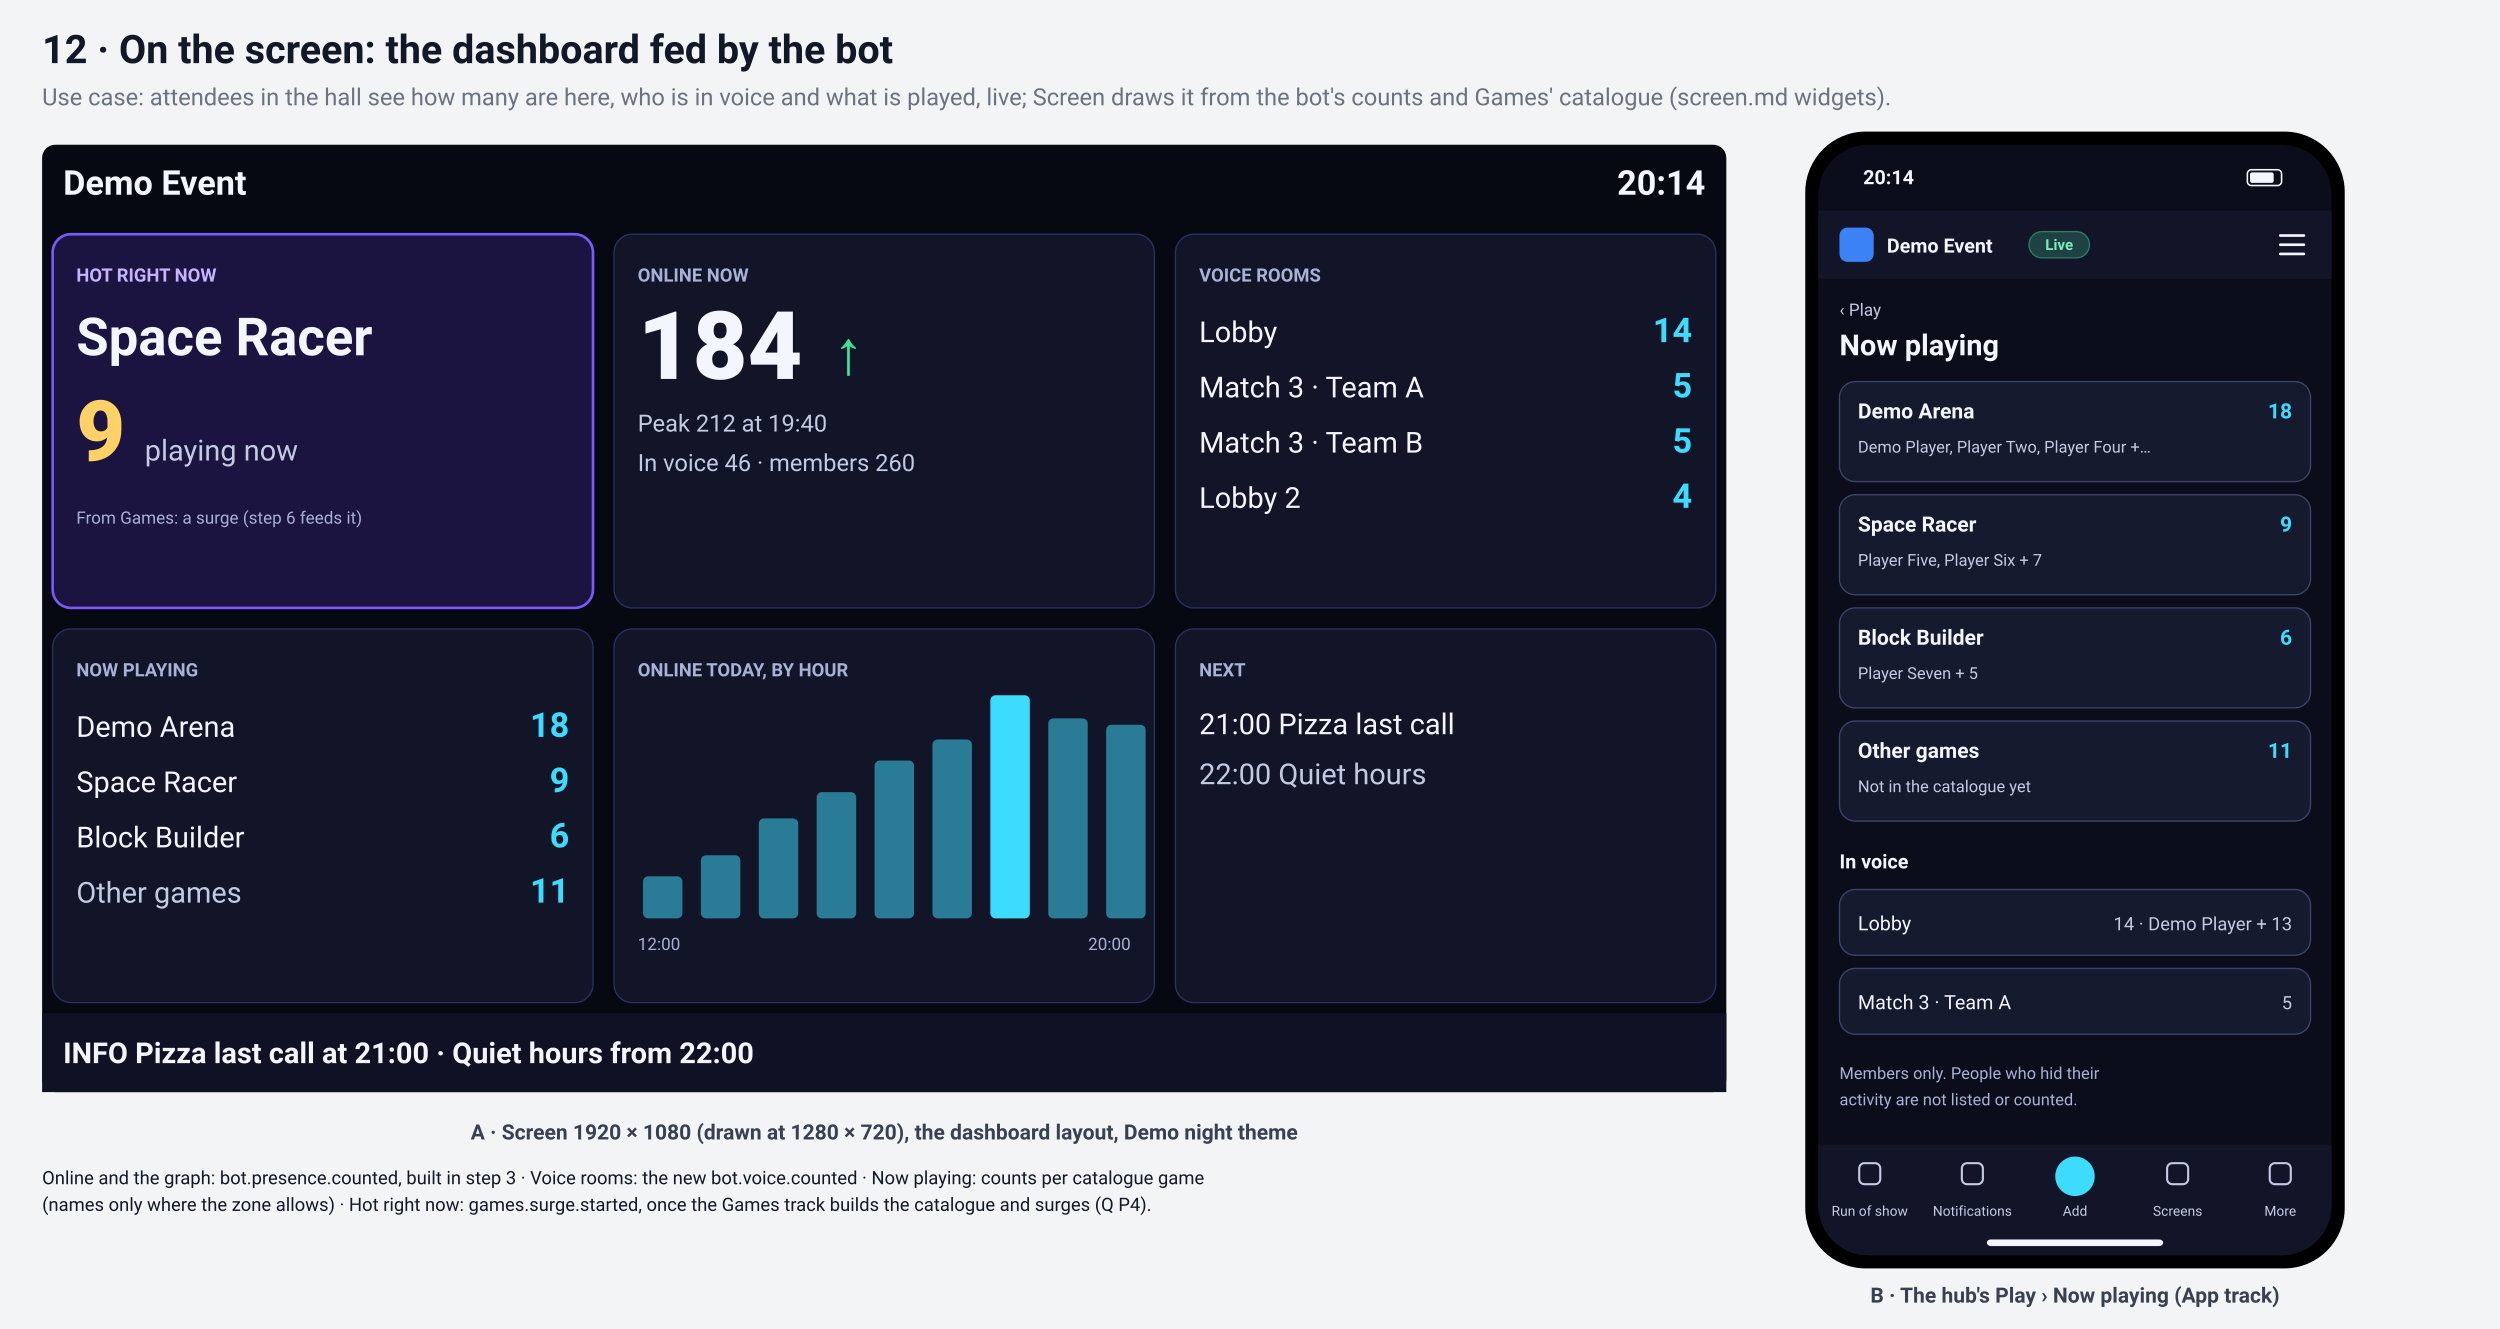
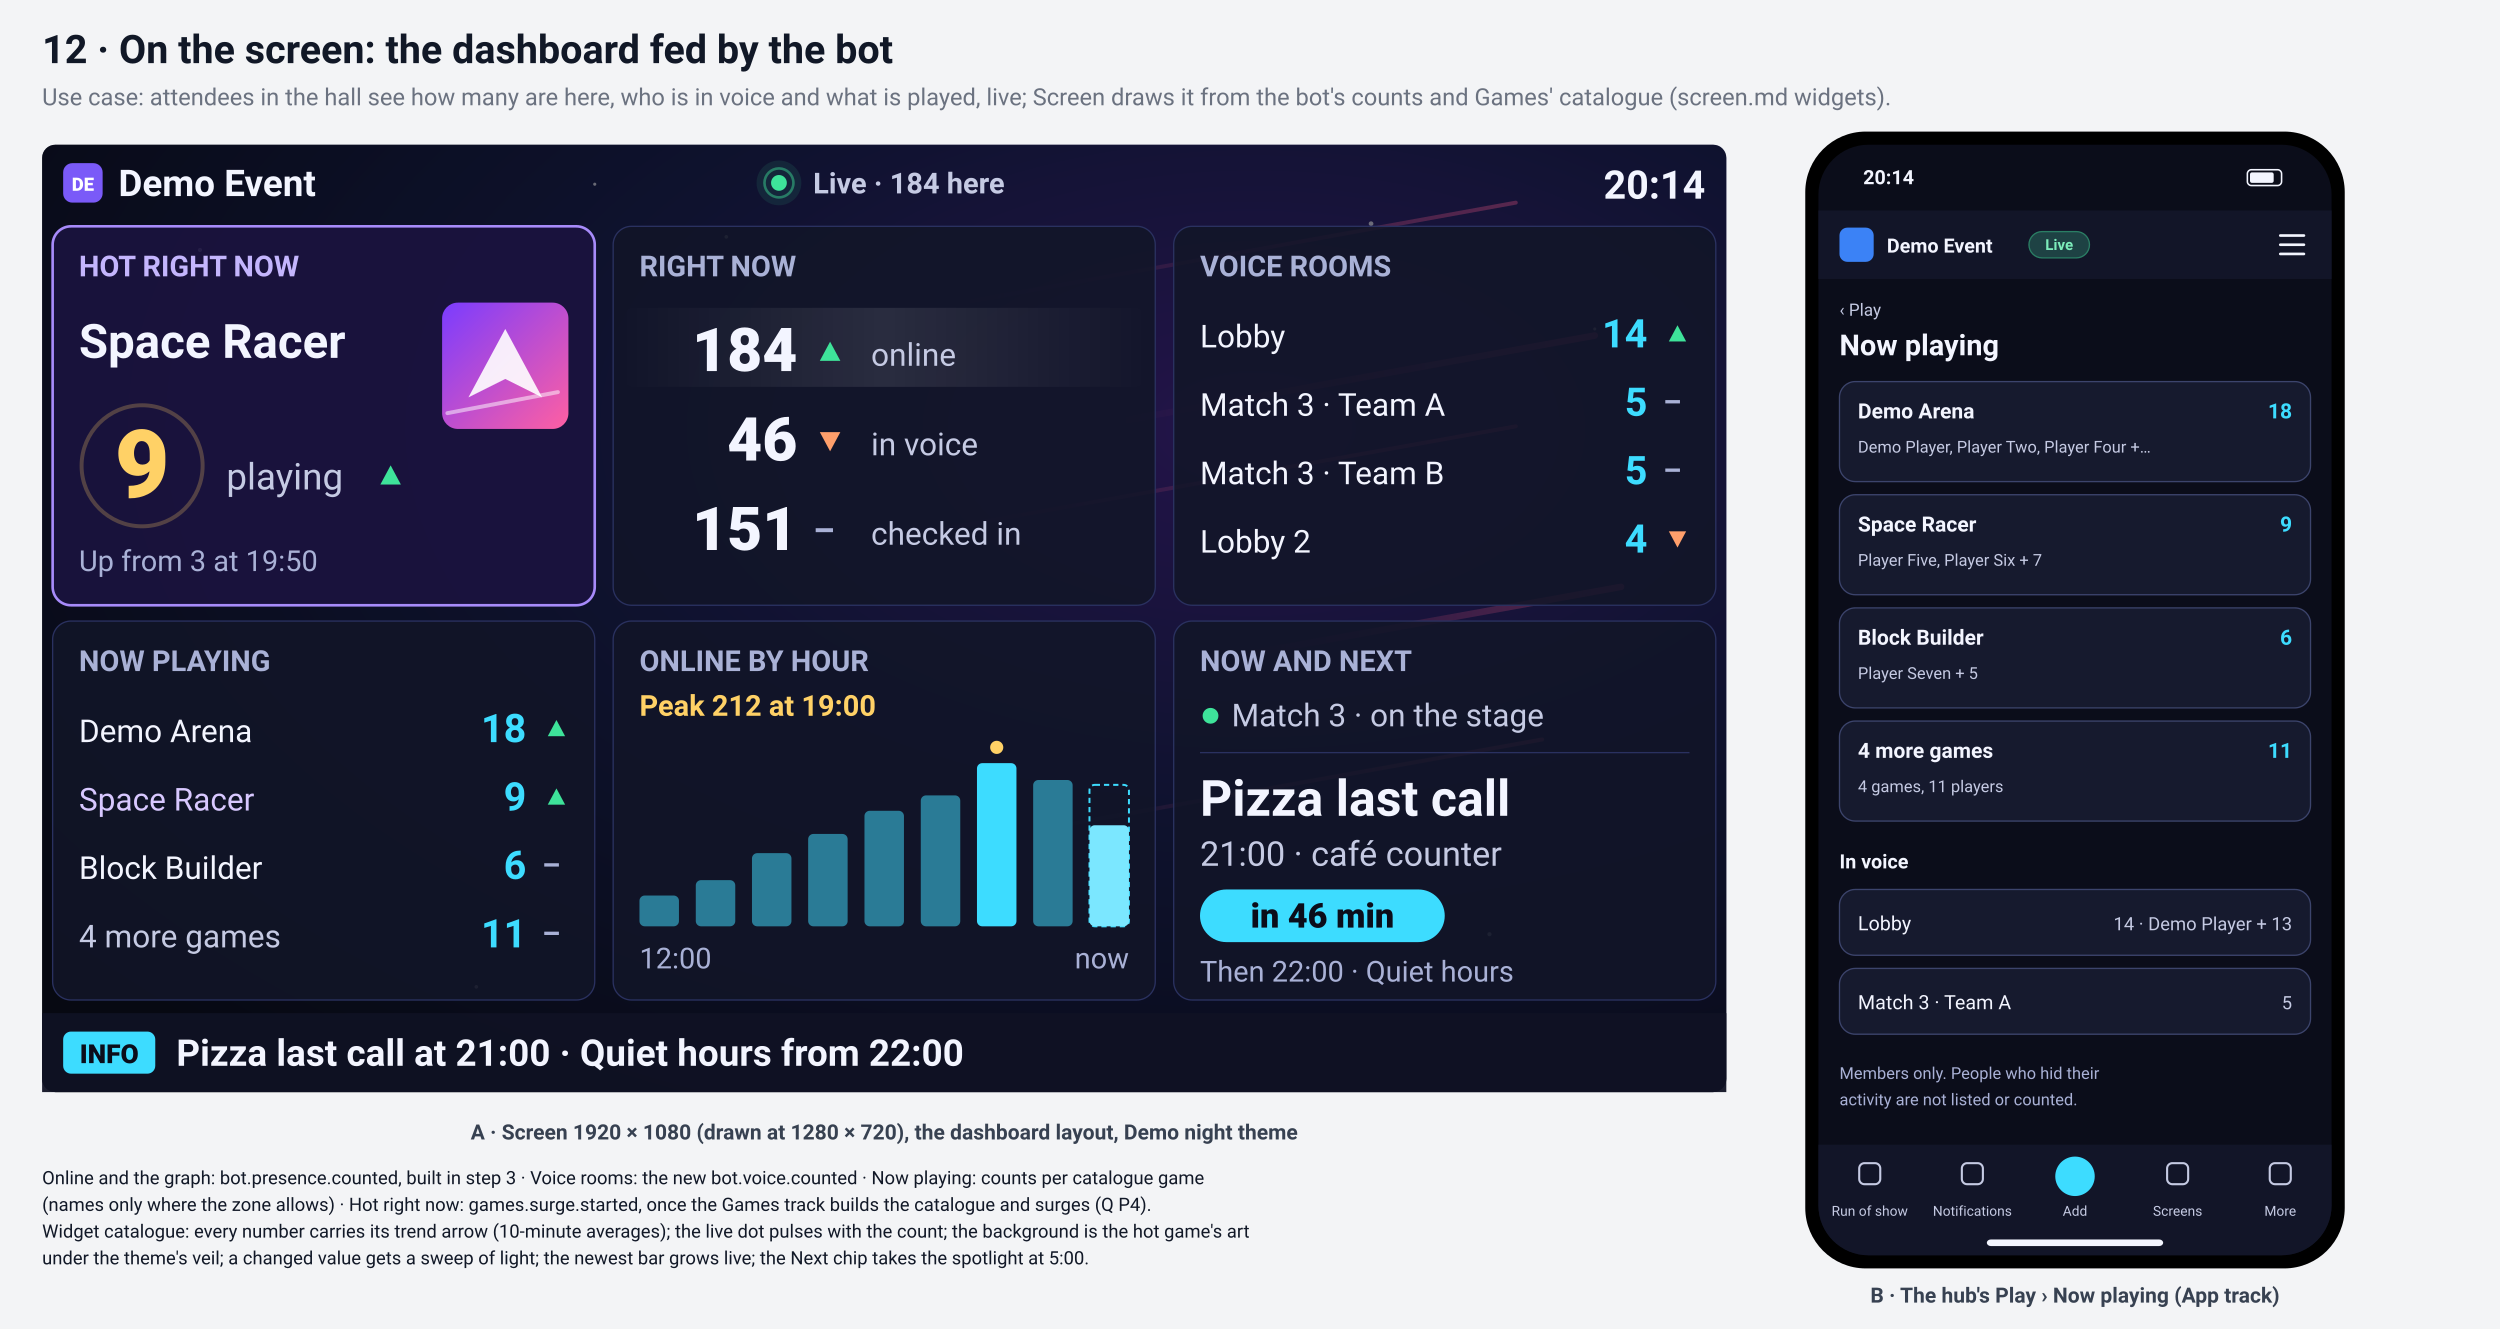
<svg xmlns="http://www.w3.org/2000/svg" viewBox="0 0 1900 1010" width="1900" height="1010" font-family="system-ui, -apple-system, 'Segoe UI', Roboto, Helvetica, Arial, sans-serif">
  <defs>
    <clipPath id="c1">
      <rect x="1382" y="110" width="390" height="844" rx="38" />
    </clipPath>
  </defs>
  <rect x="0" y="0" width="1900" height="1010" rx="0" fill="#f3f4f6" />
  <text x="32" y="48" font-size="30" fill="#111827" font-weight="700" text-anchor="start" data-box="0 1900">12 · On the screen: the dashboard fed by the bot</text>
  <text x="32" y="80" font-size="18" fill="#6b7280" font-weight="400" text-anchor="start" data-box="0 1900">Use case: attendees in the hall see how many are here, who is in voice and what is played, live; Screen draws it from the bot's counts and Games' catalogue (screen.md widgets).</text>
-   <rect x="32" y="110" width="1280" height="720" rx="10" fill="#070912" />
-   <text x="48" y="148" font-size="26" fill="#f3f5ff" font-weight="700" text-anchor="start" data-box="40 440">Demo Event</text>
-   <text x="1296" y="148" font-size="26" fill="#f3f5ff" font-weight="600" text-anchor="end" data-box="1104 1304">20:14</text>
-   <rect x="40" y="178" width="410.667" height="284" rx="14" fill="#121528" stroke="#2a3160" stroke-width="1" />
-   <rect x="40" y="178" width="410.667" height="284" rx="14" fill="#1b1340" stroke="#7a5af8" stroke-width="2" />
-   <text x="58" y="214" font-size="14" fill="#c4b5fd" font-weight="700" text-anchor="start" data-box="56 434.667">HOT RIGHT NOW</text>
-   <text x="58" y="270" font-size="40" fill="#f3f5ff" font-weight="700" text-anchor="start" data-box="56 434.667">Space Racer</text>
-   <text x="58" y="350" font-size="64" fill="#ffd166" font-weight="800" text-anchor="start" data-box="56 434.667">9</text>
-   <text x="110" y="350" font-size="22" fill="#c5cae3" font-weight="400" text-anchor="start" data-box="56 434.667">playing now</text>
-   <text x="58" y="398" font-size="13" fill="#a9b1d6" font-weight="400" text-anchor="start" data-box="56 434.667">From Games: a surge (step 6 feeds it)</text>
-   <rect x="466.667" y="178" width="410.667" height="284" rx="14" fill="#121528" stroke="#2a3160" stroke-width="1" />
-   <text x="484.667" y="214" font-size="14" fill="#a9b1d6" font-weight="700" text-anchor="start" data-box="482.667 861.333">ONLINE NOW</text>
-   <text x="484.667" y="288" font-size="72" fill="#f3f5ff" font-weight="800" text-anchor="start" data-box="482.667 861.333">184</text>
-   <text x="636.667" y="282" font-size="34" fill="#3ee39a" font-weight="700" text-anchor="start" data-box="482.667 861.333">↑</text>
-   <text x="484.667" y="328" font-size="18" fill="#c5cae3" font-weight="400" text-anchor="start" data-box="482.667 861.333">Peak 212 at 19:40</text>
-   <text x="484.667" y="358" font-size="18" fill="#c5cae3" font-weight="400" text-anchor="start" data-box="482.667 861.333">In voice 46 · members 260</text>
-   <rect x="893.333" y="178" width="410.667" height="284" rx="14" fill="#121528" stroke="#2a3160" stroke-width="1" />
-   <text x="911.333" y="214" font-size="14" fill="#a9b1d6" font-weight="700" text-anchor="start" data-box="909.333 1288">VOICE ROOMS</text>
-   <text x="911.333" y="260" font-size="22" fill="#f3f5ff" font-weight="400" text-anchor="start" data-box="909.333 1224">Lobby</text>
-   <text x="1286" y="260" font-size="26" fill="#3ddcff" font-weight="700" text-anchor="end" data-box="1224 1294">14</text>
-   <text x="911.333" y="302" font-size="22" fill="#f3f5ff" font-weight="400" text-anchor="start" data-box="909.333 1224">Match 3 · Team A</text>
-   <text x="1286" y="302" font-size="26" fill="#3ddcff" font-weight="700" text-anchor="end" data-box="1224 1294">5</text>
-   <text x="911.333" y="344" font-size="22" fill="#f3f5ff" font-weight="400" text-anchor="start" data-box="909.333 1224">Match 3 · Team B</text>
-   <text x="1286" y="344" font-size="26" fill="#3ddcff" font-weight="700" text-anchor="end" data-box="1224 1294">5</text>
-   <text x="911.333" y="386" font-size="22" fill="#f3f5ff" font-weight="400" text-anchor="start" data-box="909.333 1224">Lobby 2</text>
-   <text x="1286" y="386" font-size="26" fill="#3ddcff" font-weight="700" text-anchor="end" data-box="1224 1294">4</text>
-   <rect x="40" y="478" width="410.667" height="284" rx="14" fill="#121528" stroke="#2a3160" stroke-width="1" />
-   <text x="58" y="514" font-size="14" fill="#a9b1d6" font-weight="700" text-anchor="start" data-box="56 434.667">NOW PLAYING</text>
-   <text x="58" y="560" font-size="22" fill="#f3f5ff" font-weight="400" text-anchor="start" data-box="56 370.667">Demo Arena</text>
-   <text x="432.667" y="560" font-size="26" fill="#3ddcff" font-weight="700" text-anchor="end" data-box="370.667 440.667">18</text>
-   <text x="58" y="602" font-size="22" fill="#f3f5ff" font-weight="400" text-anchor="start" data-box="56 370.667">Space Racer</text>
-   <text x="432.667" y="602" font-size="26" fill="#3ddcff" font-weight="700" text-anchor="end" data-box="370.667 440.667">9</text>
-   <text x="58" y="644" font-size="22" fill="#f3f5ff" font-weight="400" text-anchor="start" data-box="56 370.667">Block Builder</text>
-   <text x="432.667" y="644" font-size="26" fill="#3ddcff" font-weight="700" text-anchor="end" data-box="370.667 440.667">6</text>
-   <text x="58" y="686" font-size="22" fill="#c5cae3" font-weight="400" text-anchor="start" data-box="56 370.667">Other games</text>
-   <text x="432.667" y="686" font-size="26" fill="#3ddcff" font-weight="700" text-anchor="end" data-box="370.667 440.667">11</text>
-   <rect x="466.667" y="478" width="410.667" height="284" rx="14" fill="#121528" stroke="#2a3160" stroke-width="1" />
-   <text x="484.667" y="514" font-size="14" fill="#a9b1d6" font-weight="700" text-anchor="start" data-box="482.667 861.333">ONLINE TODAY, BY HOUR</text>
-   <rect x="488.667" y="666" width="30" height="32" rx="4" fill="#2a7b96" />
-   <rect x="532.667" y="650" width="30" height="48" rx="4" fill="#2a7b96" />
-   <rect x="576.667" y="622" width="30" height="76" rx="4" fill="#2a7b96" />
-   <rect x="620.667" y="602" width="30" height="96" rx="4" fill="#2a7b96" />
-   <rect x="664.667" y="578" width="30" height="120" rx="4" fill="#2a7b96" />
-   <rect x="708.667" y="562" width="30" height="136" rx="4" fill="#2a7b96" />
-   <rect x="752.667" y="528.4" width="30" height="169.6" rx="4" fill="#3ddcff" />
-   <rect x="796.667" y="546" width="30" height="152" rx="4" fill="#2a7b96" />
-   <rect x="840.667" y="550.8" width="30" height="147.2" rx="4" fill="#2a7b96" />
-   <text x="484.667" y="722" font-size="13" fill="#a9b1d6" font-weight="400" text-anchor="start" data-box="482.667 861.333">12:00</text>
-   <text x="859.333" y="722" font-size="13" fill="#a9b1d6" font-weight="400" text-anchor="end" data-box="482.667 861.333">20:00</text>
-   <rect x="893.333" y="478" width="410.667" height="284" rx="14" fill="#121528" stroke="#2a3160" stroke-width="1" />
-   <text x="911.333" y="514" font-size="14" fill="#a9b1d6" font-weight="700" text-anchor="start" data-box="909.333 1288">NEXT</text>
-   <text x="911.333" y="558" font-size="22" fill="#f3f5ff" font-weight="400" text-anchor="start" data-box="909.333 1288">21:00 Pizza last call</text>
-   <text x="911.333" y="596" font-size="22" fill="#c5cae3" font-weight="400" text-anchor="start" data-box="909.333 1288">22:00 Quiet hours</text>
-   <rect x="32" y="770" width="1280" height="60" rx="0" fill="#0f1224" />
-   <text x="48" y="808" font-size="22" fill="#f3f5ff" font-weight="600" text-anchor="start" data-box="40 1304">INFO  Pizza last call at 21:00 · Quiet hours from 22:00</text>
+   <defs>
+     <clipPath id="s12clip">
+       <rect x="32" y="110" width="1280" height="720" rx="10" />
+     </clipPath>
+     <radialGradient id="s12bg" cx="0.72" cy="0.3" r="0.9">
+       <stop offset="0" stop-color="#3b1d78" />
+       <stop offset="0.45" stop-color="#151a46" />
+       <stop offset="1" stop-color="#070912" />
+     </radialGradient>
+     <linearGradient id="s12streak" x1="0" y1="0" x2="1" y2="0">
+       <stop offset="0" stop-color="#ff5fa2" stop-opacity="0" />
+       <stop offset="1" stop-color="#ff5fa2" stop-opacity="0.55" />
+     </linearGradient>
+     <linearGradient id="s12cover" x1="0" y1="0" x2="1" y2="1">
+       <stop offset="0" stop-color="#7a3cff" />
+       <stop offset="1" stop-color="#ff5fa2" />
+     </linearGradient>
+     <linearGradient id="s12sweep" x1="0" y1="0" x2="1" y2="0">
+       <stop offset="0" stop-color="#ffffff" stop-opacity="0" />
+       <stop offset="0.5" stop-color="#ffffff" stop-opacity="0.10" />
+       <stop offset="1" stop-color="#ffffff" stop-opacity="0" />
+     </linearGradient>
+   </defs>
+   <g clip-path="url(#s12clip)">
+     <rect x="32" y="110" width="1280" height="720" rx="0" fill="url(#s12bg)" />
+     <path d="M732,230 l420,-76" stroke="url(#s12streak)" stroke-width="3" stroke-linecap="round" />
+     <path d="M852,320 l360,-65" stroke="url(#s12streak)" stroke-width="5" stroke-linecap="round" />
+     <path d="M672,410 l480,-86" stroke="url(#s12streak)" stroke-width="3" stroke-linecap="round" />
+     <path d="M932,500 l300,-54" stroke="url(#s12streak)" stroke-width="5" stroke-linecap="round" />
+     <path d="M792,630 l380,-68" stroke="url(#s12streak)" stroke-width="3" stroke-linecap="round" />
+     <circle cx="152" cy="190" r="1.6" fill="#ffffff" fill-opacity="0.7" />
+     <circle cx="452" cy="140" r="1.2" fill="#ffffff" fill-opacity="0.7" />
+     <circle cx="552" cy="180" r="1.4" fill="#ffffff" fill-opacity="0.7" />
+     <circle cx="1042" cy="170" r="1.8" fill="#ffffff" fill-opacity="0.7" />
+     <circle cx="1212" cy="250" r="1.2" fill="#ffffff" fill-opacity="0.7" />
+     <circle cx="362" cy="750" r="1.4" fill="#ffffff" fill-opacity="0.7" />
+     <circle cx="1132" cy="710" r="1.6" fill="#ffffff" fill-opacity="0.7" />
+     <rect x="32" y="110" width="1280" height="720" rx="0" fill="#070912" fill-opacity="0.45" />
+   </g>
+   <rect x="48" y="124" width="30" height="30" rx="7" fill="#7a5af8" />
+   <text x="63" y="145" font-size="14" fill="#fff" font-weight="800" text-anchor="middle" data-box="48 78">DE</text>
+   <text x="90" y="149" font-size="28" fill="#f3f5ff" font-weight="700" text-anchor="start" data-box="86 432">Demo Event</text>
+   <circle cx="592" cy="139" r="17" fill="#3ee39a" fill-opacity="0.10" />
+   <circle cx="592" cy="139" r="11" fill="none" stroke="#3ee39a" stroke-opacity="0.45" stroke-width="2" />
+   <circle cx="592" cy="139" r="6" fill="#3ee39a" />
+   <text x="618" y="147" font-size="22" fill="#c5cae3" font-weight="600" text-anchor="start" data-box="614 932">Live · 184 here</text>
+   <text x="1296" y="151" font-size="30" fill="#f3f5ff" font-weight="600" text-anchor="end" data-box="1132 1302">20:14</text>
+   <rect x="40" y="172" width="412" height="288" rx="14" fill="#1b1340" stroke="#a78bfa" stroke-width="2" fill-opacity="0.86" />
+   <text x="60" y="210" font-size="22" fill="#c4b5fd" font-weight="700" text-anchor="start" data-box="56 436">HOT RIGHT NOW</text>
+   <rect x="336" y="230" width="96" height="96" rx="12" fill="url(#s12cover)" />
+   <path d="M356,302 l28,-52 l28,52 l-28,-14 z" fill="#ffffff" fill-opacity="0.9" />
+   <path d="M340,314 l84,-16" stroke="#ffffff" stroke-opacity="0.5" stroke-width="3" stroke-linecap="round" />
+   <text x="60" y="272" font-size="36" fill="#f3f5ff" font-weight="700" text-anchor="start" data-box="56 330">Space Racer</text>
+   <circle cx="108" cy="354" r="46" fill="none" stroke="#ffd166" stroke-opacity="0.25" stroke-width="3" />
+   <text x="108" y="378" font-size="72" fill="#ffd166" font-weight="800" text-anchor="middle" data-box="62 154">9</text>
+   <text x="172" y="372" font-size="28" fill="#c5cae3" font-weight="400" text-anchor="start" data-box="168 290">playing</text>
+   <text x="284" y="370" font-size="26" fill="#3ee39a" font-weight="700" text-anchor="start" data-box="282 314">▲</text>
+   <text x="60" y="434" font-size="22" fill="#a9b1d6" font-weight="400" text-anchor="start" data-box="56 436">Up from 3 at 19:50</text>
+   <rect x="466" y="172" width="412" height="288" rx="14" fill="#121528" stroke="#2a3160" stroke-width="1" fill-opacity="0.86" />
+   <text x="486" y="210" font-size="22" fill="#a9b1d6" font-weight="700" text-anchor="start" data-box="482 862">RIGHT NOW</text>
+   <rect x="472" y="234" width="400" height="60" rx="10" fill="url(#s12sweep)" />
+   <text x="606" y="282" font-size="46" fill="#f3f5ff" font-weight="800" text-anchor="end" data-box="482 610">184</text>
+   <text x="618" y="276" font-size="26" fill="#3ee39a" font-weight="700" text-anchor="start" data-box="616 648">▲</text>
+   <text x="662" y="278" font-size="24" fill="#c5cae3" font-weight="400" text-anchor="start" data-box="658 862">online</text>
+   <text x="606" y="350" font-size="46" fill="#f3f5ff" font-weight="800" text-anchor="end" data-box="482 610">46</text>
+   <text x="618" y="344" font-size="26" fill="#ff9f6b" font-weight="700" text-anchor="start" data-box="616 648">▼</text>
+   <text x="662" y="346" font-size="24" fill="#c5cae3" font-weight="400" text-anchor="start" data-box="658 862">in voice</text>
+   <text x="606" y="418" font-size="46" fill="#f3f5ff" font-weight="800" text-anchor="end" data-box="482 610">151</text>
+   <text x="618" y="412" font-size="26" fill="#a9b1d6" font-weight="700" text-anchor="start" data-box="616 648">–</text>
+   <text x="662" y="414" font-size="24" fill="#c5cae3" font-weight="400" text-anchor="start" data-box="658 862">checked in</text>
+   <rect x="892" y="172" width="412" height="288" rx="14" fill="#121528" stroke="#2a3160" stroke-width="1" fill-opacity="0.86" />
+   <text x="912" y="210" font-size="22" fill="#a9b1d6" font-weight="700" text-anchor="start" data-box="908 1288">VOICE ROOMS</text>
+   <text x="912" y="264" font-size="24" fill="#f3f5ff" font-weight="400" text-anchor="start" data-box="908 1194">Lobby</text>
+   <text x="1252" y="264" font-size="30" fill="#3ddcff" font-weight="700" text-anchor="end" data-box="1194 1256">14</text>
+   <text x="1264" y="261" font-size="22" fill="#3ee39a" font-weight="700" text-anchor="start" data-box="1262 1290">▲</text>
+   <text x="912" y="316" font-size="24" fill="#f3f5ff" font-weight="400" text-anchor="start" data-box="908 1194">Match 3 · Team A</text>
+   <text x="1252" y="316" font-size="30" fill="#3ddcff" font-weight="700" text-anchor="end" data-box="1194 1256">5</text>
+   <text x="1264" y="313" font-size="22" fill="#a9b1d6" font-weight="700" text-anchor="start" data-box="1262 1290">–</text>
+   <text x="912" y="368" font-size="24" fill="#f3f5ff" font-weight="400" text-anchor="start" data-box="908 1194">Match 3 · Team B</text>
+   <text x="1252" y="368" font-size="30" fill="#3ddcff" font-weight="700" text-anchor="end" data-box="1194 1256">5</text>
+   <text x="1264" y="365" font-size="22" fill="#a9b1d6" font-weight="700" text-anchor="start" data-box="1262 1290">–</text>
+   <text x="912" y="420" font-size="24" fill="#f3f5ff" font-weight="400" text-anchor="start" data-box="908 1194">Lobby 2</text>
+   <text x="1252" y="420" font-size="30" fill="#3ddcff" font-weight="700" text-anchor="end" data-box="1194 1256">4</text>
+   <text x="1264" y="417" font-size="22" fill="#ff9f6b" font-weight="700" text-anchor="start" data-box="1262 1290">▼</text>
+   <rect x="40" y="472" width="412" height="288" rx="14" fill="#121528" stroke="#2a3160" stroke-width="1" fill-opacity="0.86" />
+   <text x="60" y="510" font-size="22" fill="#a9b1d6" font-weight="700" text-anchor="start" data-box="56 436">NOW PLAYING</text>
+   <text x="60" y="564" font-size="24" fill="#f3f5ff" font-weight="400" text-anchor="start" data-box="56 342">Demo Arena</text>
+   <text x="400" y="564" font-size="30" fill="#3ddcff" font-weight="700" text-anchor="end" data-box="342 404">18</text>
+   <text x="412" y="561" font-size="22" fill="#3ee39a" font-weight="700" text-anchor="start" data-box="410 438">▲</text>
+   <text x="60" y="616" font-size="24" fill="#d8c8ff" font-weight="400" text-anchor="start" data-box="56 342">Space Racer</text>
+   <text x="400" y="616" font-size="30" fill="#3ddcff" font-weight="700" text-anchor="end" data-box="342 404">9</text>
+   <text x="412" y="613" font-size="22" fill="#3ee39a" font-weight="700" text-anchor="start" data-box="410 438">▲</text>
+   <text x="60" y="668" font-size="24" fill="#f3f5ff" font-weight="400" text-anchor="start" data-box="56 342">Block Builder</text>
+   <text x="400" y="668" font-size="30" fill="#3ddcff" font-weight="700" text-anchor="end" data-box="342 404">6</text>
+   <text x="412" y="665" font-size="22" fill="#a9b1d6" font-weight="700" text-anchor="start" data-box="410 438">–</text>
+   <text x="60" y="720" font-size="24" fill="#c5cae3" font-weight="400" text-anchor="start" data-box="56 342">4 more games</text>
+   <text x="400" y="720" font-size="30" fill="#3ddcff" font-weight="700" text-anchor="end" data-box="342 404">11</text>
+   <text x="412" y="717" font-size="22" fill="#a9b1d6" font-weight="700" text-anchor="start" data-box="410 438">–</text>
+   <rect x="466" y="472" width="412" height="288" rx="14" fill="#121528" stroke="#2a3160" stroke-width="1" fill-opacity="0.86" />
+   <text x="486" y="510" font-size="22" fill="#a9b1d6" font-weight="700" text-anchor="start" data-box="482 862">ONLINE BY HOUR</text>
+   <rect x="486.0" y="680.6" width="30" height="23.4" rx="4" fill="#2a7b96" />
+   <rect x="528.8" y="668.9" width="30" height="35.1" rx="4" fill="#2a7b96" />
+   <rect x="571.5" y="648.4" width="30" height="55.6" rx="4" fill="#2a7b96" />
+   <rect x="614.2" y="633.8" width="30" height="70.2" rx="4" fill="#2a7b96" />
+   <rect x="657.0" y="616.2" width="30" height="87.8" rx="4" fill="#2a7b96" />
+   <rect x="699.8" y="604.5" width="30" height="99.5" rx="4" fill="#2a7b96" />
+   <rect x="742.5" y="580.0" width="30" height="124.0" rx="4" fill="#3ddcff" />
+   <circle cx="757.5" cy="568.0" r="5" fill="#ffd166" />
+   <rect x="785.2" y="592.8" width="30" height="111.2" rx="4" fill="#2a7b96" />
+   <rect x="828.0" y="596.5" width="30" height="107.5" rx="4" fill="none" stroke="#3ddcff" stroke-width="1.5" stroke-dasharray="4 3" />
+   <rect x="828.0" y="627.2" width="30" height="76.8" rx="4" fill="#7be7ff" />
+   <text x="486" y="544" font-size="22" fill="#ffd166" font-weight="600" text-anchor="start" data-box="482 862">Peak 212 at 19:00</text>
+   <text x="486" y="736" font-size="22" fill="#a9b1d6" font-weight="400" text-anchor="start" data-box="482 586">12:00</text>
+   <text x="858" y="736" font-size="22" fill="#a9b1d6" font-weight="400" text-anchor="end" data-box="766 862">now</text>
+   <rect x="892" y="472" width="412" height="288" rx="14" fill="#121528" stroke="#2a3160" stroke-width="1" fill-opacity="0.86" />
+   <text x="912" y="510" font-size="22" fill="#a9b1d6" font-weight="700" text-anchor="start" data-box="908 1288">NOW AND NEXT</text>
+   <circle cx="920" cy="544" r="6" fill="#3ee39a" />
+   <text x="936" y="552" font-size="24" fill="#c5cae3" font-weight="400" text-anchor="start" data-box="932 1288">Match 3 · on the stage</text>
+   <line x1="912" y1="572" x2="1284" y2="572" stroke="#2a3160" stroke-width="1" />
+   <text x="912" y="620" font-size="38" fill="#f3f5ff" font-weight="700" text-anchor="start" data-box="908 1288">Pizza last call</text>
+   <text x="912" y="658" font-size="26" fill="#c5cae3" font-weight="400" text-anchor="start" data-box="908 1288">21:00 · café counter</text>
+   <rect x="912" y="676" width="186" height="40" rx="20" fill="#3ddcff" />
+   <text x="1005" y="705" font-size="26" fill="#0b0d1a" font-weight="800" text-anchor="middle" data-box="914 1096">in 46 min</text>
+   <text x="912" y="746" font-size="22" fill="#a9b1d6" font-weight="400" text-anchor="start" data-box="908 1288">Then 22:00 · Quiet hours</text>
+   <rect x="32" y="770" width="1280" height="60" rx="0" fill="#0f1224" fill-opacity="0.94" />
+   <rect x="48" y="784" width="70" height="32" rx="6" fill="#3ddcff" />
+   <text x="83" y="808" font-size="20" fill="#0b0d1a" font-weight="800" text-anchor="middle" data-box="50 116">INFO</text>
+   <text x="134" y="810" font-size="28" fill="#f3f5ff" font-weight="600" text-anchor="start" data-box="130 1302">Pizza last call at 21:00 · Quiet hours from 22:00</text>
  <text x="672" y="866" font-size="16" fill="#374151" font-weight="600" text-anchor="middle" data-box="32 1312">A · Screen 1920 × 1080 (drawn at 1280 × 720), the dashboard layout, Demo night theme</text>
  <text x="32" y="900" font-size="14" fill="#111827" font-weight="400" text-anchor="start" data-box="32 1312">Online and the graph: bot.presence.counted, built in step 3 · Voice rooms: the new bot.voice.counted · Now playing: counts per catalogue game</text>
  <text x="32" y="920.3" font-size="14" fill="#111827" font-weight="400" text-anchor="start" data-box="32 1312">(names only where the zone allows) · Hot right now: games.surge.started, once the Games track builds the catalogue and surges (Q P4).</text>
+   <text x="32" y="940.6" font-size="14" fill="#111827" font-weight="400" text-anchor="start" data-box="32 1312">Widget catalogue: every number carries its trend arrow (10-minute averages); the live dot pulses with the count; the background is the hot game's art</text>
+   <text x="32" y="960.9" font-size="14" fill="#111827" font-weight="400" text-anchor="start" data-box="32 1312">under the theme's veil; a changed value gets a sweep of light; the newest bar grows live; the Next chip takes the spotlight at 5:00.</text>
  <rect x="1372" y="100" width="410" height="864" rx="46" fill="#000" />
  <g clip-path="url(#c1)">
    <rect x="1382" y="110" width="390" height="844" rx="0" fill="#0b0d1a" />
    <text x="1416" y="140" font-size="15" fill="#f3f5ff" font-weight="600" text-anchor="start" data-box="1382 1772">20:14</text>
    <rect x="1708" y="129" width="26" height="12" rx="3" fill="none" stroke="#f3f5ff" stroke-width="1.2" />
    <rect x="1710" y="131" width="18" height="8" rx="1.5" fill="#f3f5ff" />
    <rect x="1382" y="160" width="390" height="52" rx="0" fill="#121528" />
    <rect x="1398" y="173" width="26" height="26" rx="6" fill="#3b82f6" />
    <text x="1434" y="192" font-size="15" fill="#f3f5ff" font-weight="600" text-anchor="start" data-box="1382 1772">Demo Event</text>
    <rect x="1542" y="176" width="46" height="20" rx="10" fill="#1e4244" stroke="#2a7e64" stroke-width="1" />
    <text x="1565" y="190" font-size="11.5" fill="#7cecba" font-weight="600" text-anchor="middle" data-box="1544 1586">Live</text>
    <rect x="1732" y="178" width="20" height="2" rx="1" fill="#f3f5ff" />
    <rect x="1732" y="185" width="20" height="2" rx="1" fill="#f3f5ff" />
    <rect x="1732" y="192" width="20" height="2" rx="1" fill="#f3f5ff" />
    <text x="1398" y="240" font-size="13" fill="#c5cae3" font-weight="400" text-anchor="start" data-box="1382 1772">‹ Play</text>
    <text x="1398" y="270" font-size="22" fill="#f3f5ff" font-weight="600" text-anchor="start" data-box="1382 1772">Now playing</text>
    <rect x="1382" y="870" width="390" height="84" rx="0" fill="#121528" />
    <rect x="1413" y="884" width="16" height="16" rx="4" fill="none" stroke="#c5cae3" stroke-width="1.6" />
    <text x="1421" y="924" font-size="10.5" fill="#c5cae3" font-weight="400" text-anchor="middle" data-box="1382 1460">Run of show</text>
    <rect x="1491" y="884" width="16" height="16" rx="4" fill="none" stroke="#c5cae3" stroke-width="1.6" />
    <text x="1499" y="924" font-size="10.5" fill="#c5cae3" font-weight="400" text-anchor="middle" data-box="1460 1538">Notifications</text>
    <circle cx="1577" cy="894" r="15" fill="#3ddcff" />
    <text x="1577" y="924" font-size="10.5" fill="#c5cae3" font-weight="400" text-anchor="middle" data-box="1538 1616">Add</text>
    <rect x="1647" y="884" width="16" height="16" rx="4" fill="none" stroke="#c5cae3" stroke-width="1.6" />
    <text x="1655" y="924" font-size="10.5" fill="#c5cae3" font-weight="400" text-anchor="middle" data-box="1616 1694">Screens</text>
    <rect x="1725" y="884" width="16" height="16" rx="4" fill="none" stroke="#c5cae3" stroke-width="1.6" />
    <text x="1733" y="924" font-size="10.5" fill="#c5cae3" font-weight="400" text-anchor="middle" data-box="1694 1772">More</text>
    <rect x="1510" y="942" width="134" height="5" rx="3" fill="#f3f5ff" />
    <rect x="1398" y="290" width="358" height="76" rx="12" fill="#161a2e" stroke="#3c446c" stroke-width="1" />
    <text x="1412" y="318" font-size="16" fill="#f3f5ff" font-weight="600" text-anchor="start" data-box="1412 1742">Demo Arena</text>
    <text x="1742" y="318" font-size="16" fill="#3ddcff" font-weight="700" text-anchor="end" data-box="1412 1742">18</text>
    <text x="1412" y="344" font-size="12.5" fill="#c5cae3" font-weight="400" text-anchor="start" data-box="1412 1742">Demo Player, Player Two, Player Four +…</text>
    <rect x="1398" y="376" width="358" height="76" rx="12" fill="#161a2e" stroke="#3c446c" stroke-width="1" />
    <text x="1412" y="404" font-size="16" fill="#f3f5ff" font-weight="600" text-anchor="start" data-box="1412 1742">Space Racer</text>
    <text x="1742" y="404" font-size="16" fill="#3ddcff" font-weight="700" text-anchor="end" data-box="1412 1742">9</text>
    <text x="1412" y="430" font-size="12.5" fill="#c5cae3" font-weight="400" text-anchor="start" data-box="1412 1742">Player Five, Player Six + 7</text>
    <rect x="1398" y="462" width="358" height="76" rx="12" fill="#161a2e" stroke="#3c446c" stroke-width="1" />
    <text x="1412" y="490" font-size="16" fill="#f3f5ff" font-weight="600" text-anchor="start" data-box="1412 1742">Block Builder</text>
    <text x="1742" y="490" font-size="16" fill="#3ddcff" font-weight="700" text-anchor="end" data-box="1412 1742">6</text>
    <text x="1412" y="516" font-size="12.5" fill="#c5cae3" font-weight="400" text-anchor="start" data-box="1412 1742">Player Seven + 5</text>
    <rect x="1398" y="548" width="358" height="76" rx="12" fill="#161a2e" stroke="#3c446c" stroke-width="1" />
-     <text x="1412" y="576" font-size="16" fill="#f3f5ff" font-weight="600" text-anchor="start" data-box="1412 1742">Other games</text>
+     <text x="1412" y="576" font-size="16" fill="#f3f5ff" font-weight="600" text-anchor="start" data-box="1412 1742">4 more games</text>
    <text x="1742" y="576" font-size="16" fill="#3ddcff" font-weight="700" text-anchor="end" data-box="1412 1742">11</text>
-     <text x="1412" y="602" font-size="12.5" fill="#c5cae3" font-weight="400" text-anchor="start" data-box="1412 1742">Not in the catalogue yet</text>
+     <text x="1412" y="602" font-size="12.5" fill="#c5cae3" font-weight="400" text-anchor="start" data-box="1412 1742">4 games, 11 players</text>
    <text x="1398" y="660" font-size="15" fill="#f3f5ff" font-weight="600" text-anchor="start" data-box="1398 1756">In voice</text>
    <rect x="1398" y="676" width="358" height="50" rx="12" fill="#161a2e" stroke="#3c446c" stroke-width="1" />
    <text x="1412" y="707" font-size="15" fill="#f3f5ff" font-weight="400" text-anchor="start" data-box="1412 1742">Lobby</text>
    <text x="1742" y="707" font-size="14" fill="#c5cae3" font-weight="400" text-anchor="end" data-box="1412 1742">14 · Demo Player + 13</text>
    <rect x="1398" y="736" width="358" height="50" rx="12" fill="#161a2e" stroke="#3c446c" stroke-width="1" />
    <text x="1412" y="767" font-size="15" fill="#f3f5ff" font-weight="400" text-anchor="start" data-box="1412 1742">Match 3 · Team A</text>
    <text x="1742" y="767" font-size="14" fill="#c5cae3" font-weight="400" text-anchor="end" data-box="1412 1742">5</text>
    <text x="1398" y="820" font-size="12.5" fill="#a9b1d6" font-weight="400" text-anchor="start" data-box="1398 1756">Members only. People who hid their</text>
    <text x="1398" y="840" font-size="12.5" fill="#a9b1d6" font-weight="400" text-anchor="start" data-box="1398 1756">activity are not listed or counted.</text>
  </g>
  <text x="1577" y="990" font-size="16" fill="#374151" font-weight="600" text-anchor="middle" data-box="1372 1782">B · The hub's Play › Now playing (App track)</text>
</svg>
